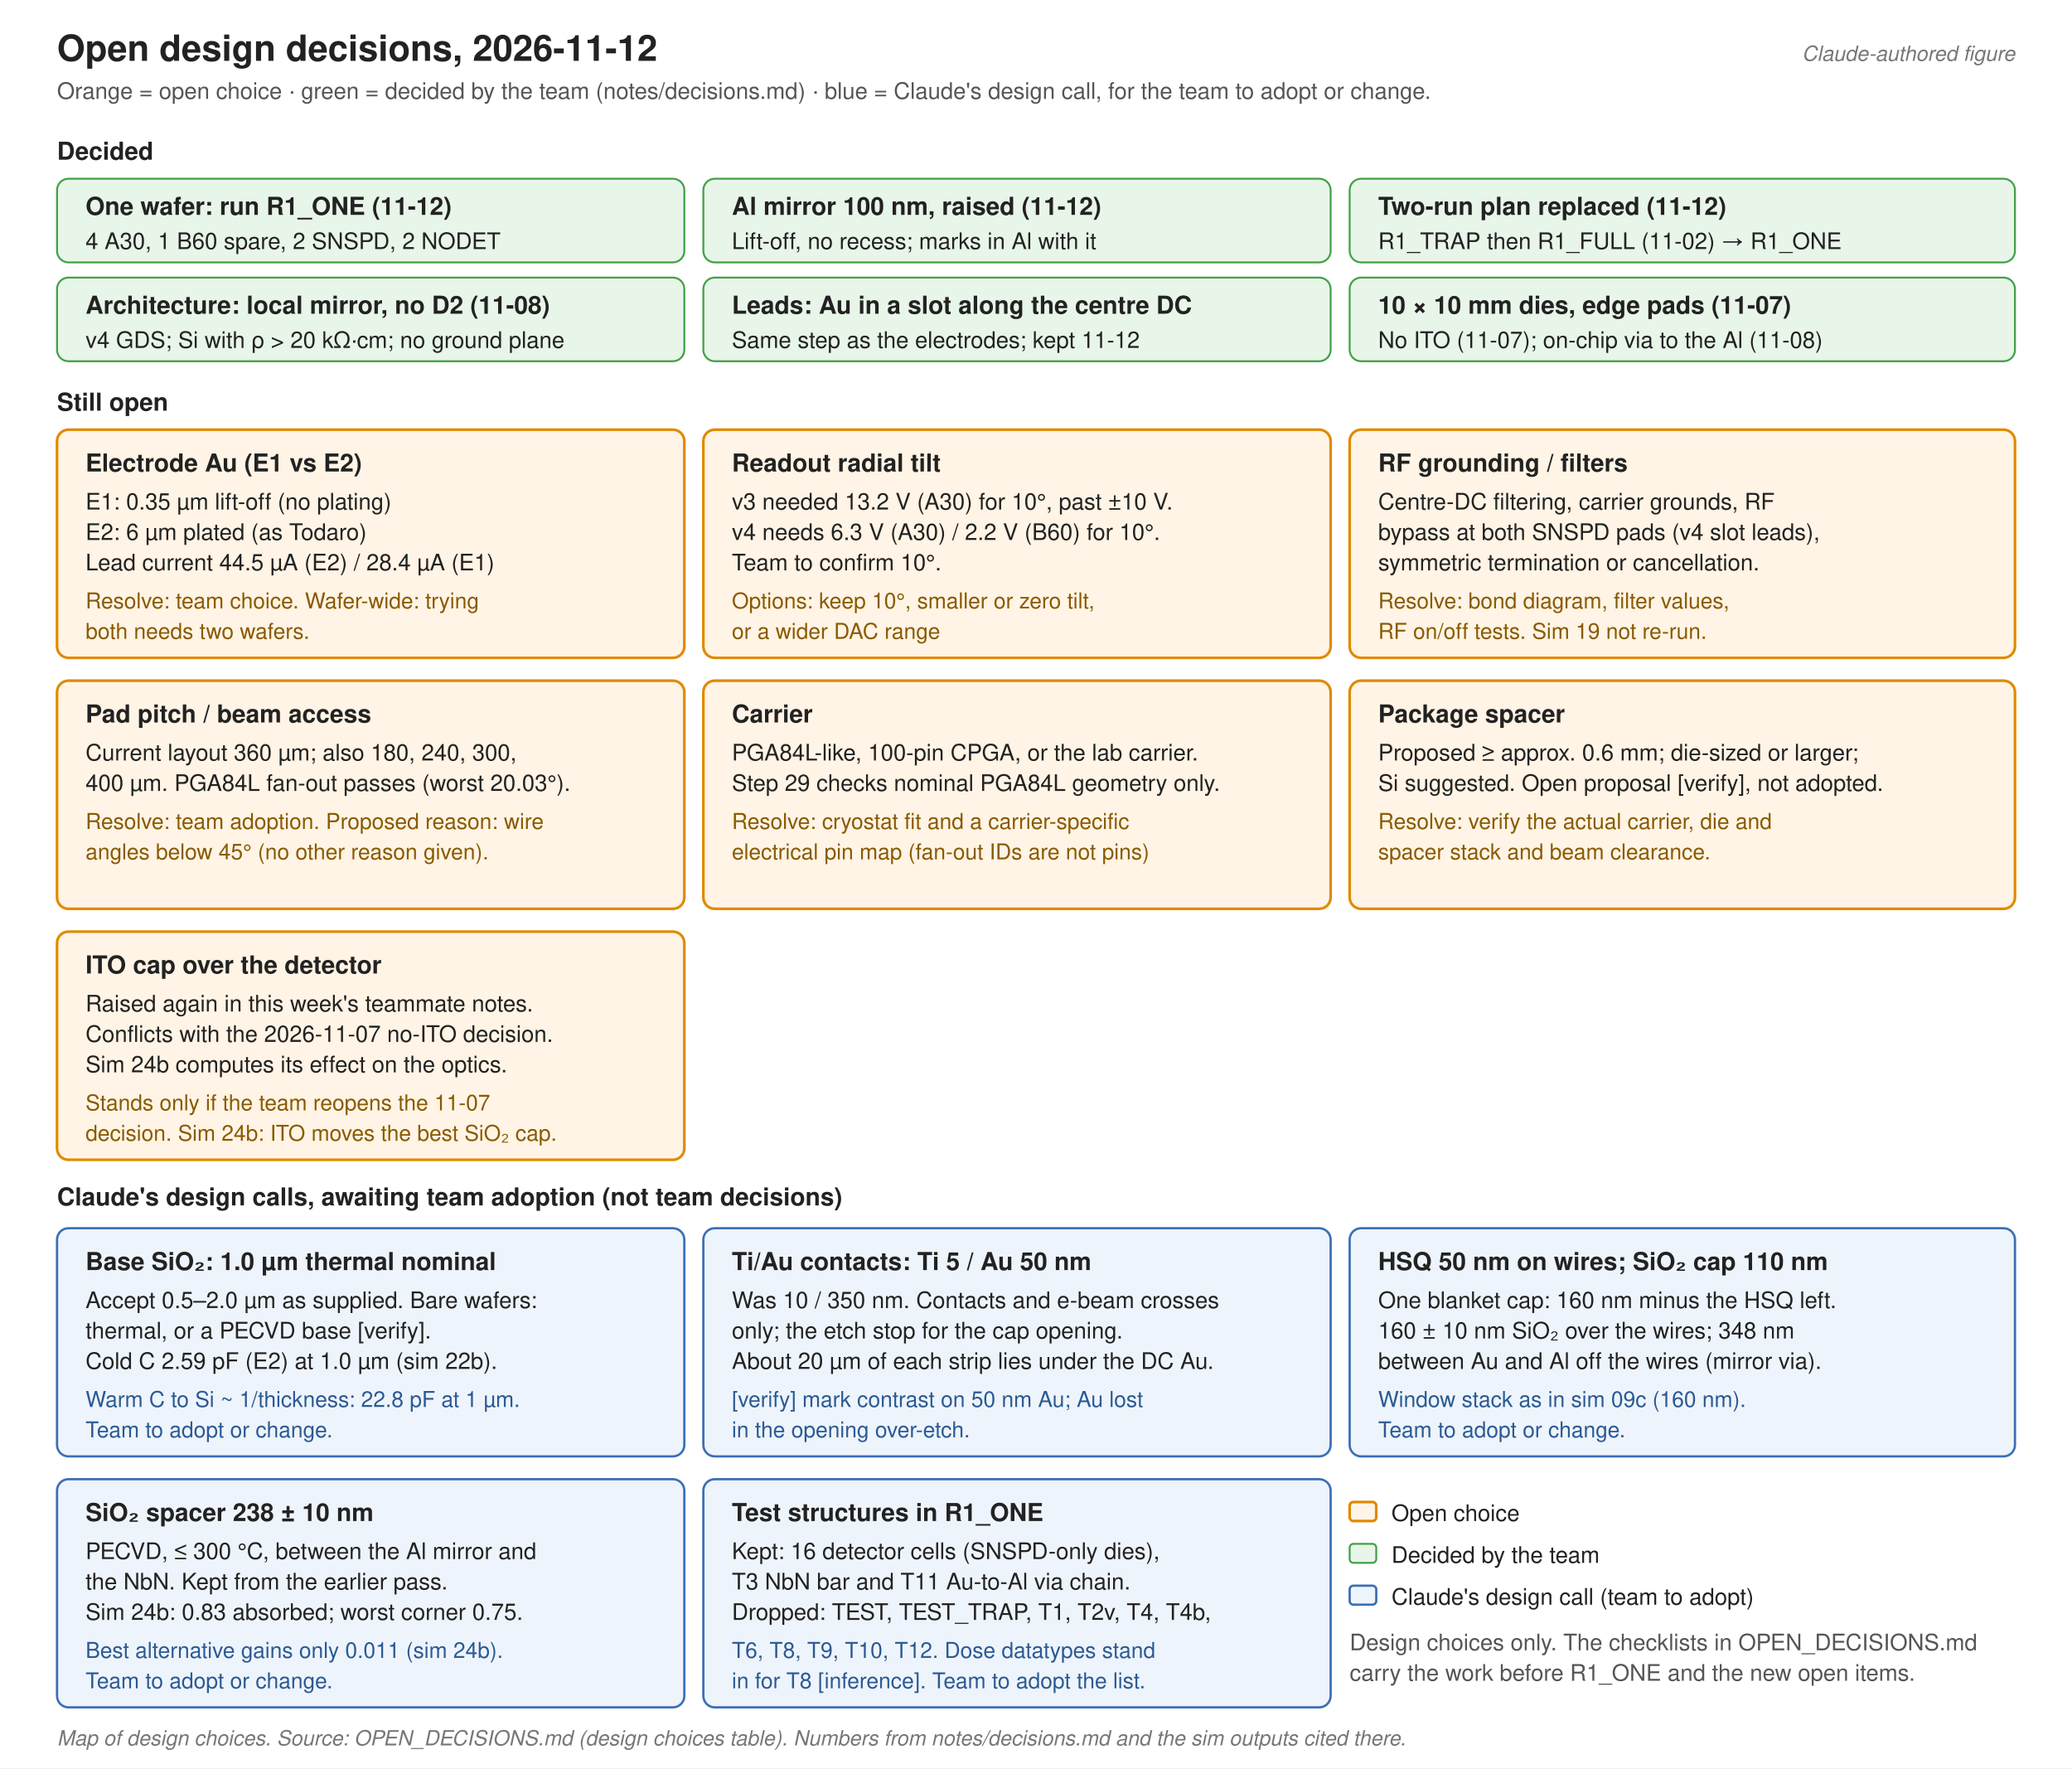
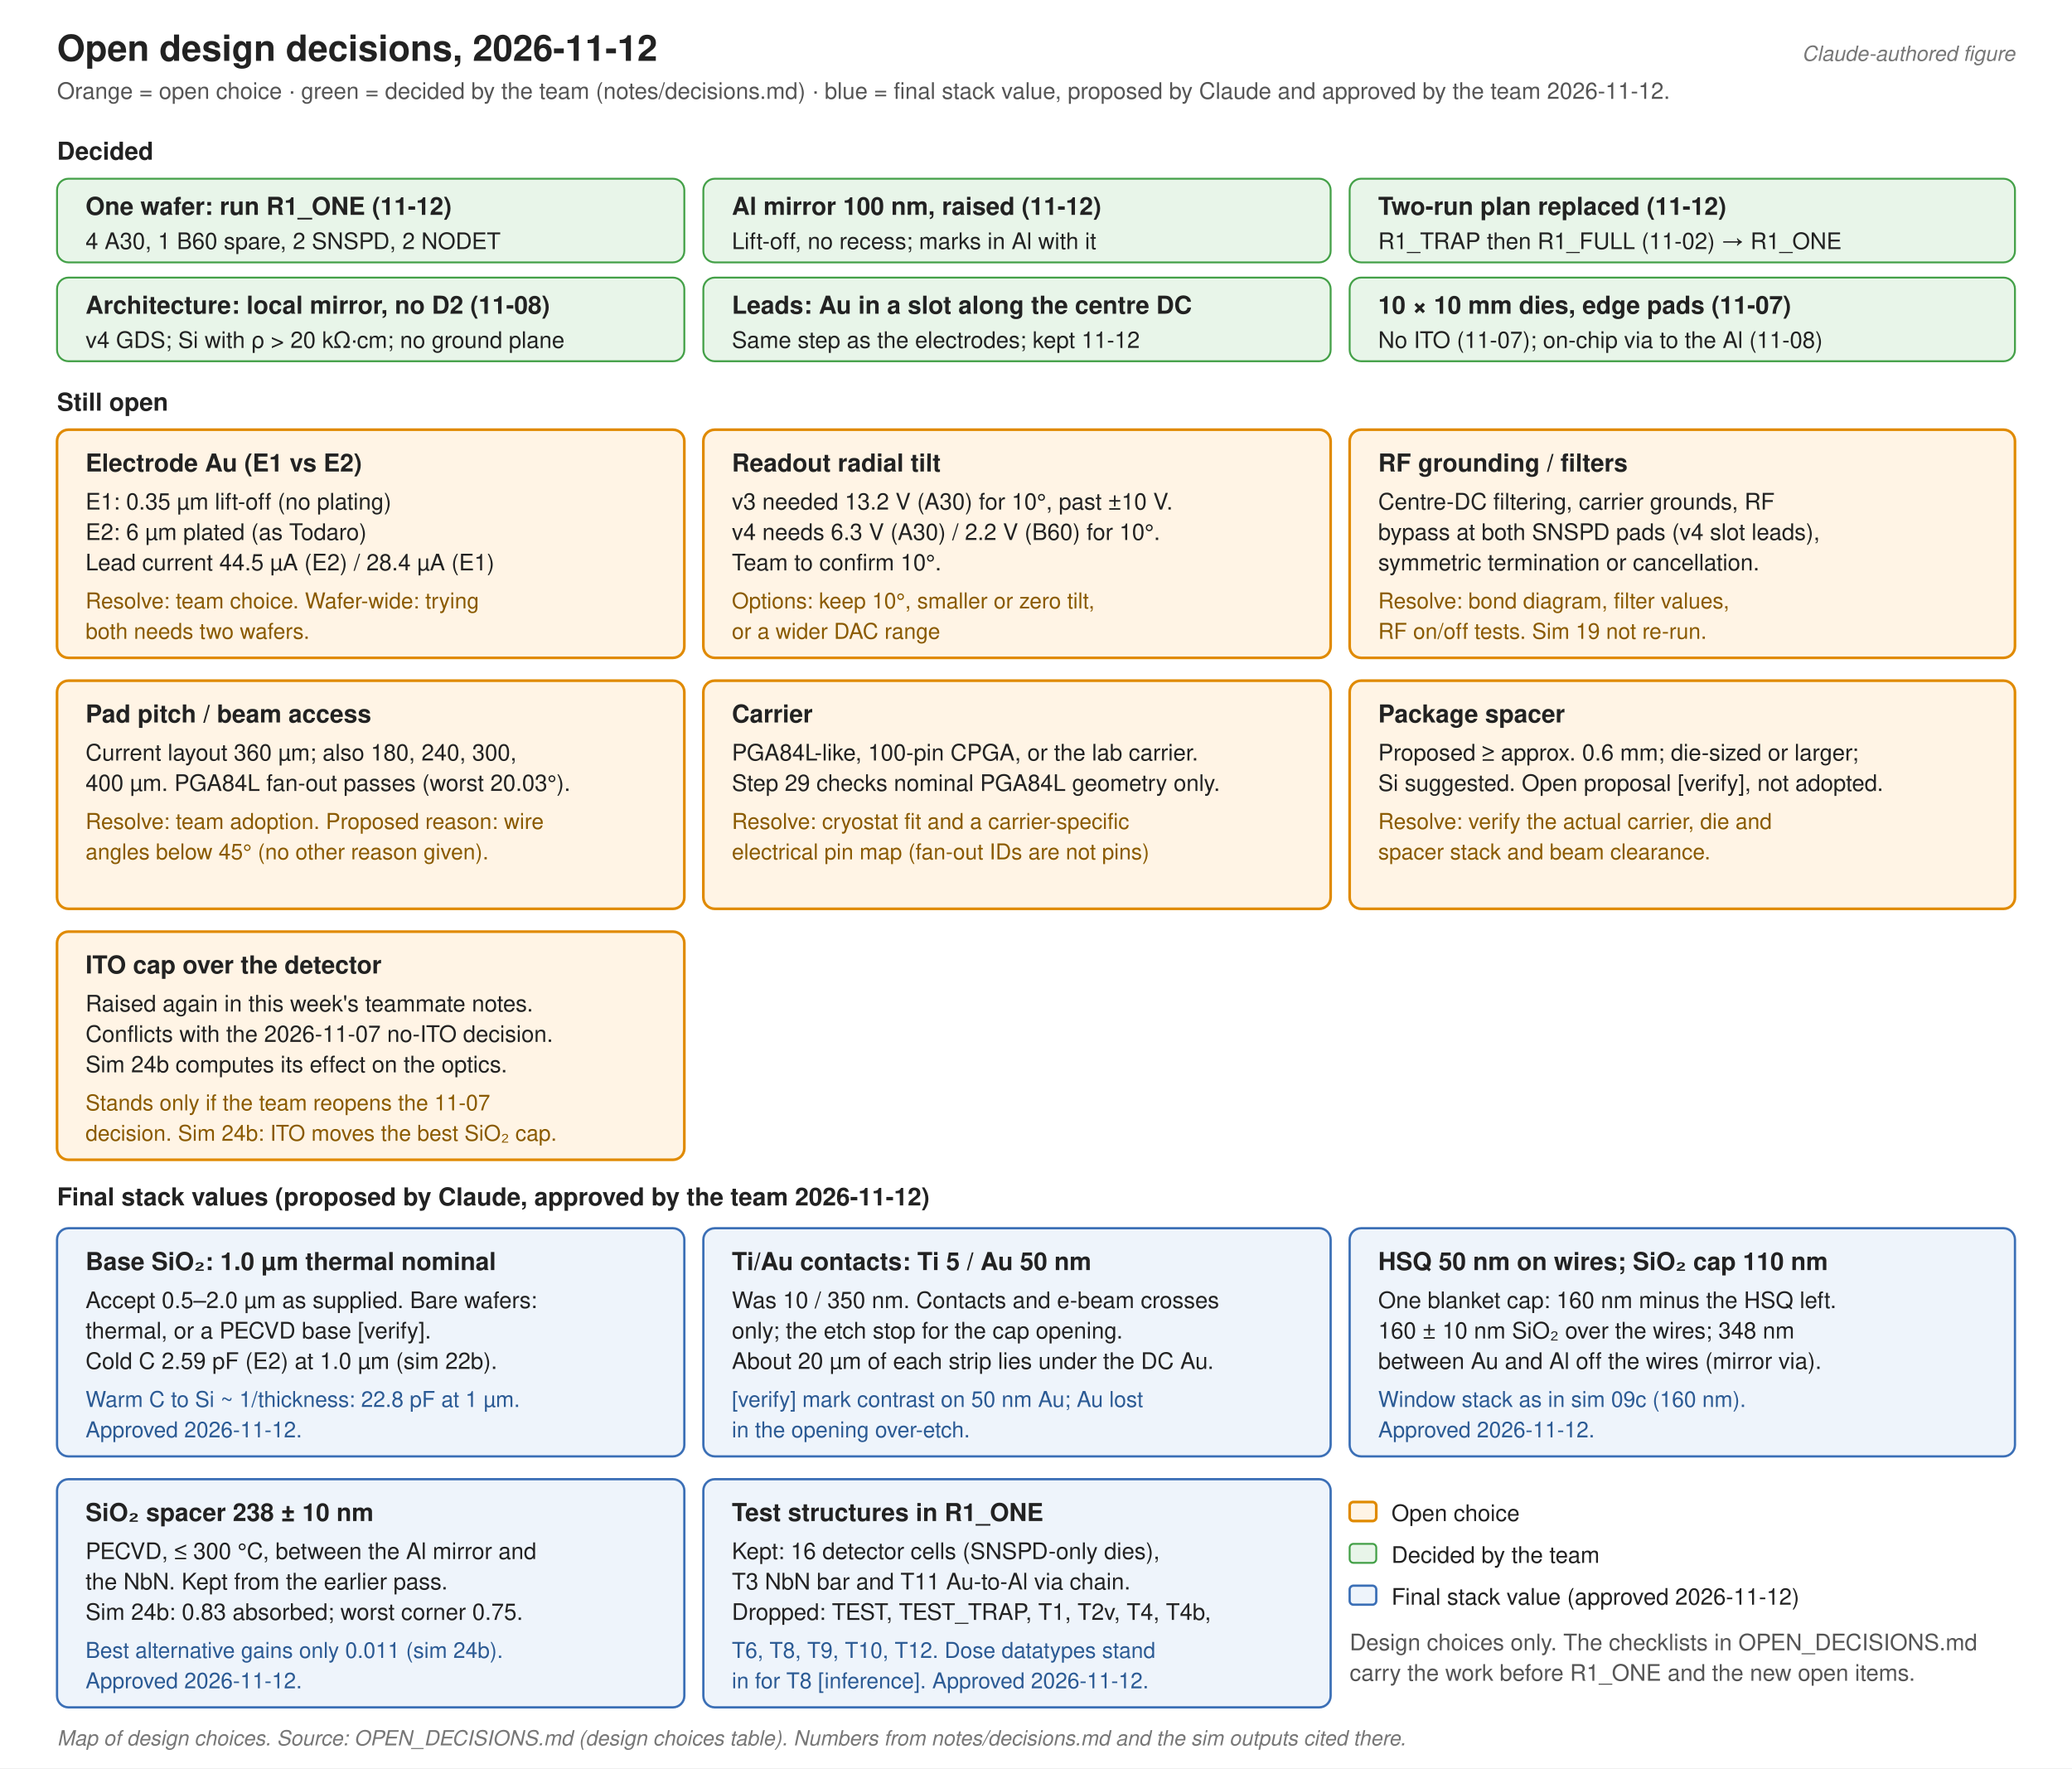
<svg xmlns="http://www.w3.org/2000/svg" viewBox="0 0 1090 930" width="1090" height="930">
  <defs>
    <style>
      text { font-family: "Segoe UI", Helvetica, Arial, sans-serif; fill: #222; font-size: 12px; }
      .h { font-size: 19px; font-weight: 600; }
      .s { fill: #555; }
      .b { font-weight: 600; font-size: 13px; }
      .r { fill: #8a5a00; font-size: 11.5px; }
      .bl { fill: #2b5a94; font-size: 11.5px; }
      .g { fill: #777; font-size: 11px; font-style: italic; }
      .open { fill: #fff4e5; stroke: #e08a00; stroke-width: 1.4; }
      .done { fill: #e8f5e9; stroke: #43a047; stroke-width: 1; }
      .call { fill: #eef4fb; stroke: #3b6fb6; stroke-width: 1.2; }
    </style>
  </defs>
  <rect x="0" y="0" width="1090" height="930" fill="#ffffff" />
  <text class="h" x="30" y="32">Open design decisions, 2026-11-12</text>
-   <text class="s" x="30" y="52">Orange = open choice · green = decided by the team (notes/decisions.md) · blue = Claude's design call, for the team to adopt or change.</text>
+   <text class="s" x="30" y="52">Orange = open choice · green = decided by the team (notes/decisions.md) · blue = final stack value, proposed by Claude and approved by the team 2026-11-12.</text>
  <text class="g" x="1060" y="32" text-anchor="end">Claude-authored figure</text>
  <text class="b" x="30" y="84">Decided</text>
  <rect class="done" x="30" y="94" width="330" height="44" rx="6" />
  <text class="b" x="45" y="113">One wafer: run R1_ONE (11-12)</text>
  <text x="45" y="131">4 A30, 1 B60 spare, 2 SNSPD, 2 NODET</text>
  <rect class="done" x="370" y="94" width="330" height="44" rx="6" />
  <text class="b" x="385" y="113">Al mirror 100 nm, raised (11-12)</text>
  <text x="385" y="131">Lift-off, no recess; marks in Al with it</text>
  <rect class="done" x="710" y="94" width="350" height="44" rx="6" />
  <text class="b" x="725" y="113">Two-run plan replaced (11-12)</text>
  <text x="725" y="131">R1_TRAP then R1_FULL (11-02) → R1_ONE</text>
  <rect class="done" x="30" y="146" width="330" height="44" rx="6" />
  <text class="b" x="45" y="165">Architecture: local mirror, no D2 (11-08)</text>
  <text x="45" y="183">v4 GDS; Si with ρ &gt; 20 kΩ·cm; no ground plane</text>
  <rect class="done" x="370" y="146" width="330" height="44" rx="6" />
  <text class="b" x="385" y="165">Leads: Au in a slot along the centre DC</text>
  <text x="385" y="183">Same step as the electrodes; kept 11-12</text>
  <rect class="done" x="710" y="146" width="350" height="44" rx="6" />
  <text class="b" x="725" y="165">10 × 10 mm dies, edge pads (11-07)</text>
  <text x="725" y="183">No ITO (11-07); on-chip via to the Al (11-08)</text>
  <text class="b" x="30" y="216">Still open</text>
  <rect class="open" x="30" y="226" width="330" height="120" rx="6" />
  <text class="b" x="45" y="248">Electrode Au (E1 vs E2)</text>
  <text x="45" y="268">E1: 0.35 µm lift-off (no plating)</text>
  <text x="45" y="284">E2: 6 µm plated (as Todaro)</text>
  <text x="45" y="300">Lead current 44.5 µA (E2) / 28.4 µA (E1)</text>
  <text class="r" x="45" y="320">Resolve: team choice. Wafer-wide: trying</text>
  <text class="r" x="45" y="336">both needs two wafers.</text>
  <rect class="open" x="370" y="226" width="330" height="120" rx="6" />
  <text class="b" x="385" y="248">Readout radial tilt</text>
  <text x="385" y="268">v3 needed 13.2 V (A30) for 10°, past ±10 V.</text>
  <text x="385" y="284">v4 needs 6.3 V (A30) / 2.2 V (B60) for 10°.</text>
  <text x="385" y="300">Team to confirm 10°.</text>
  <text class="r" x="385" y="320">Options: keep 10°, smaller or zero tilt,</text>
  <text class="r" x="385" y="336">or a wider DAC range</text>
  <rect class="open" x="710" y="226" width="350" height="120" rx="6" />
  <text class="b" x="725" y="248">RF grounding / filters</text>
  <text x="725" y="268">Centre-DC filtering, carrier grounds, RF</text>
  <text x="725" y="284">bypass at both SNSPD pads (v4 slot leads),</text>
  <text x="725" y="300">symmetric termination or cancellation.</text>
  <text class="r" x="725" y="320">Resolve: bond diagram, filter values,</text>
  <text class="r" x="725" y="336">RF on/off tests. Sim 19 not re-run.</text>
  <rect class="open" x="30" y="358" width="330" height="120" rx="6" />
  <text class="b" x="45" y="380">Pad pitch / beam access</text>
  <text x="45" y="400">Current layout 360 µm; also 180, 240, 300,</text>
  <text x="45" y="416">400 µm. PGA84L fan-out passes (worst 20.03°).</text>
  <text class="r" x="45" y="436">Resolve: team adoption. Proposed reason: wire</text>
  <text class="r" x="45" y="452">angles below 45° (no other reason given).</text>
  <rect class="open" x="370" y="358" width="330" height="120" rx="6" />
  <text class="b" x="385" y="380">Carrier</text>
  <text x="385" y="400">PGA84L-like, 100-pin CPGA, or the lab carrier.</text>
  <text x="385" y="416">Step 29 checks nominal PGA84L geometry only.</text>
  <text class="r" x="385" y="436">Resolve: cryostat fit and a carrier-specific</text>
  <text class="r" x="385" y="452">electrical pin map (fan-out IDs are not pins)</text>
  <rect class="open" x="710" y="358" width="350" height="120" rx="6" />
  <text class="b" x="725" y="380">Package spacer</text>
  <text x="725" y="400">Proposed ≥ approx. 0.6 mm; die-sized or larger;</text>
  <text x="725" y="416">Si suggested. Open proposal [verify], not adopted.</text>
  <text class="r" x="725" y="436">Resolve: verify the actual carrier, die and</text>
  <text class="r" x="725" y="452">spacer stack and beam clearance.</text>
  <rect class="open" x="30" y="490" width="330" height="120" rx="6" />
  <text class="b" x="45" y="512">ITO cap over the detector</text>
  <text x="45" y="532">Raised again in this week's teammate notes.</text>
  <text x="45" y="548">Conflicts with the 2026-11-07 no-ITO decision.</text>
  <text x="45" y="564">Sim 24b computes its effect on the optics.</text>
  <text class="r" x="45" y="584">Stands only if the team reopens the 11-07</text>
  <text class="r" x="45" y="600">decision. Sim 24b: ITO moves the best SiO₂ cap.</text>
-   <text class="b" x="30" y="634">Claude's design calls, awaiting team adoption (not team decisions)</text>
+   <text class="b" x="30" y="634">Final stack values (proposed by Claude, approved by the team 2026-11-12)</text>
  <rect class="call" x="30" y="646" width="330" height="120" rx="6" />
  <text class="b" x="45" y="668">Base SiO₂: 1.0 µm thermal nominal</text>
  <text x="45" y="688">Accept 0.5–2.0 µm as supplied. Bare wafers:</text>
  <text x="45" y="704">thermal, or a PECVD base [verify].</text>
  <text x="45" y="720">Cold C 2.59 pF (E2) at 1.0 µm (sim 22b).</text>
  <text class="bl" x="45" y="740">Warm C to Si ~ 1/thickness: 22.8 pF at 1 µm.</text>
-   <text class="bl" x="45" y="756">Team to adopt or change.</text>
+   <text class="bl" x="45" y="756">Approved 2026-11-12.</text>
  <rect class="call" x="370" y="646" width="330" height="120" rx="6" />
  <text class="b" x="385" y="668">Ti/Au contacts: Ti 5 / Au 50 nm</text>
  <text x="385" y="688">Was 10 / 350 nm. Contacts and e-beam crosses</text>
  <text x="385" y="704">only; the etch stop for the cap opening.</text>
  <text x="385" y="720">About 20 µm of each strip lies under the DC Au.</text>
  <text class="bl" x="385" y="740">[verify] mark contrast on 50 nm Au; Au lost</text>
  <text class="bl" x="385" y="756">in the opening over-etch.</text>
  <rect class="call" x="710" y="646" width="350" height="120" rx="6" />
  <text class="b" x="725" y="668">HSQ 50 nm on wires; SiO₂ cap 110 nm</text>
  <text x="725" y="688">One blanket cap: 160 nm minus the HSQ left.</text>
  <text x="725" y="704">160 ± 10 nm SiO₂ over the wires; 348 nm</text>
  <text x="725" y="720">between Au and Al off the wires (mirror via).</text>
  <text class="bl" x="725" y="740">Window stack as in sim 09c (160 nm).</text>
-   <text class="bl" x="725" y="756">Team to adopt or change.</text>
+   <text class="bl" x="725" y="756">Approved 2026-11-12.</text>
  <rect class="call" x="30" y="778" width="330" height="120" rx="6" />
  <text class="b" x="45" y="800">SiO₂ spacer 238 ± 10 nm</text>
  <text x="45" y="820">PECVD, ≤ 300 °C, between the Al mirror and</text>
  <text x="45" y="836">the NbN. Kept from the earlier pass.</text>
  <text x="45" y="852">Sim 24b: 0.83 absorbed; worst corner 0.75.</text>
  <text class="bl" x="45" y="872">Best alternative gains only 0.011 (sim 24b).</text>
-   <text class="bl" x="45" y="888">Team to adopt or change.</text>
+   <text class="bl" x="45" y="888">Approved 2026-11-12.</text>
  <rect class="call" x="370" y="778" width="330" height="120" rx="6" />
  <text class="b" x="385" y="800">Test structures in R1_ONE</text>
  <text x="385" y="820">Kept: 16 detector cells (SNSPD-only dies),</text>
  <text x="385" y="836">T3 NbN bar and T11 Au-to-Al via chain.</text>
  <text x="385" y="852">Dropped: TEST, TEST_TRAP, T1, T2v, T4, T4b,</text>
  <text class="bl" x="385" y="872">T6, T8, T9, T10, T12. Dose datatypes stand</text>
-   <text class="bl" x="385" y="888">in for T8 [inference]. Team to adopt the list.</text>
+   <text class="bl" x="385" y="888">in for T8 [inference]. Approved 2026-11-12.</text>
  <rect class="open" x="710" y="790" width="14" height="10" rx="2" />
  <text x="732" y="800">Open choice</text>
  <rect class="done" x="710" y="812" width="14" height="10" rx="2" />
  <text x="732" y="822">Decided by the team</text>
  <rect class="call" x="710" y="834" width="14" height="10" rx="2" />
-   <text x="732" y="844">Claude's design call (team to adopt)</text>
+   <text x="732" y="844">Final stack value (approved 2026-11-12)</text>
  <text class="s" x="710" y="868">Design choices only. The checklists in OPEN_DECISIONS.md</text>
  <text class="s" x="710" y="884">carry the work before R1_ONE and the new open items.</text>
  <text class="g" x="30" y="918">Map of design choices. Source: OPEN_DECISIONS.md (design choices table). Numbers from notes/decisions.md and the sim outputs cited there.</text>
</svg>
